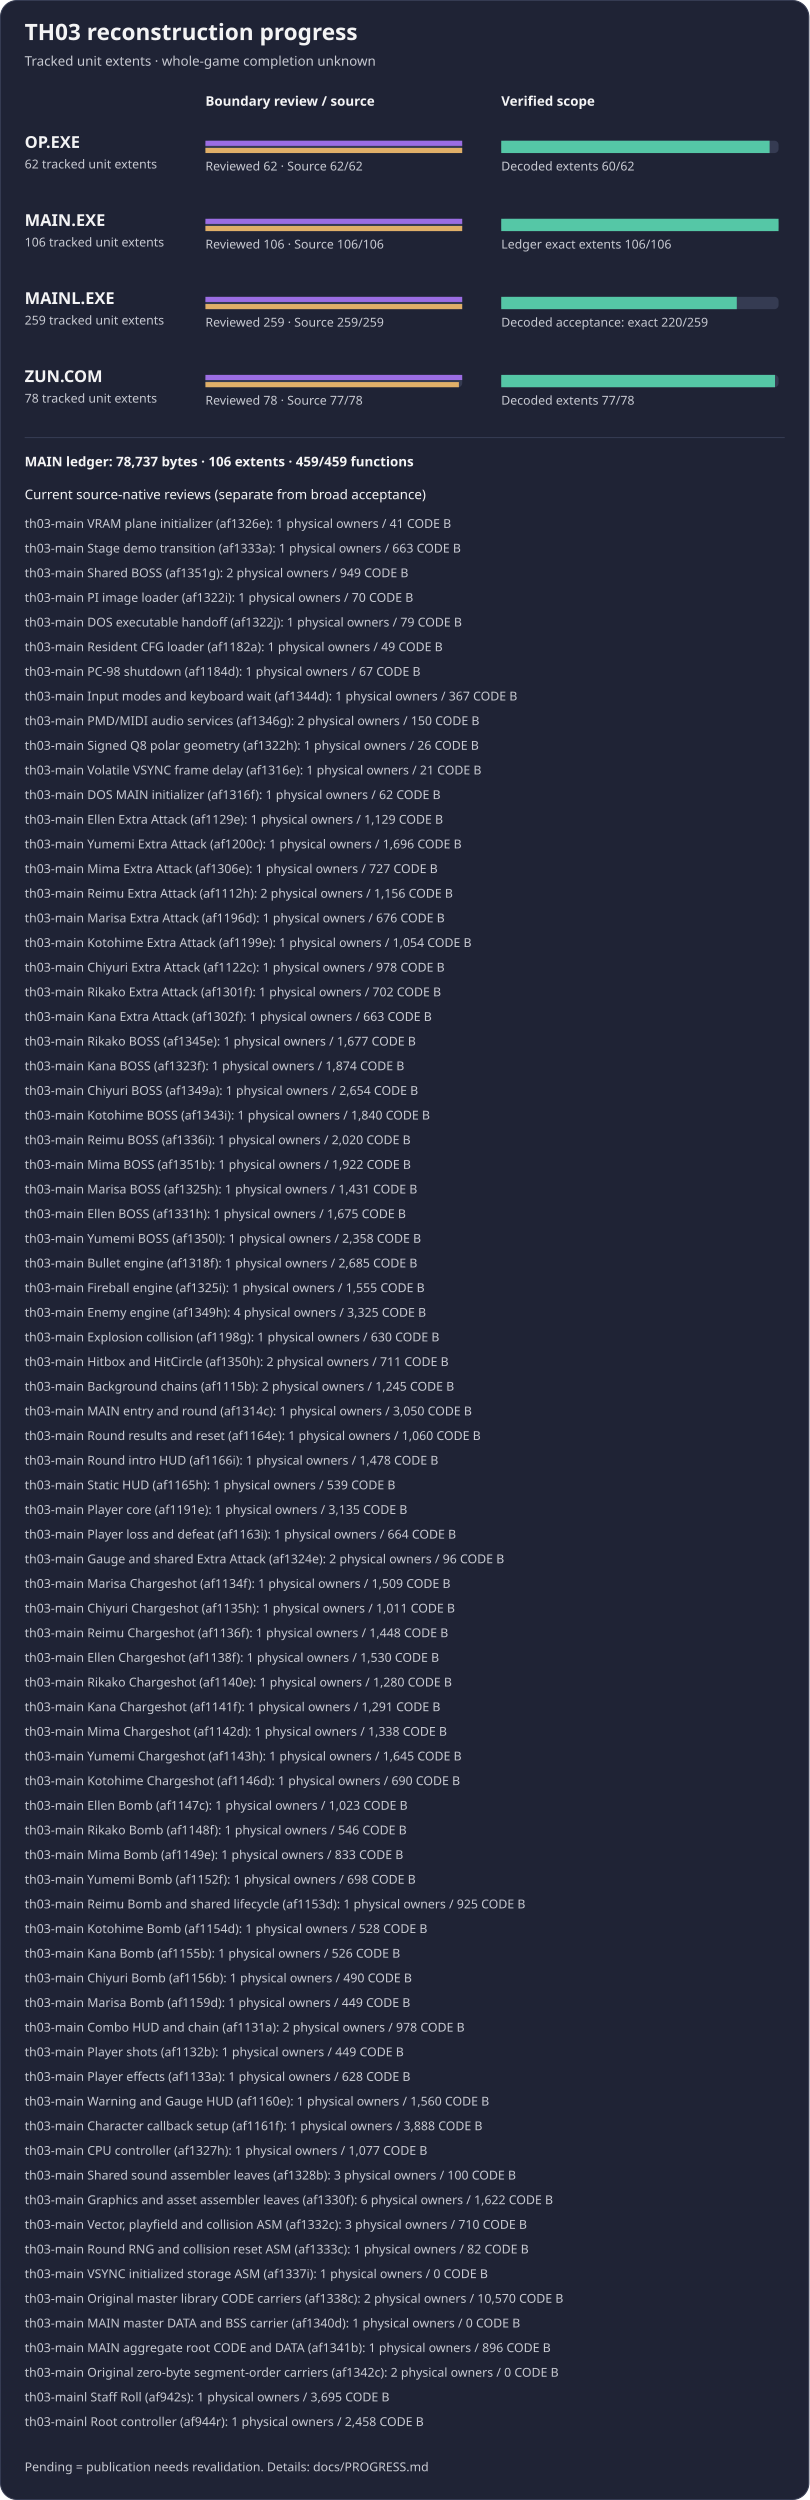
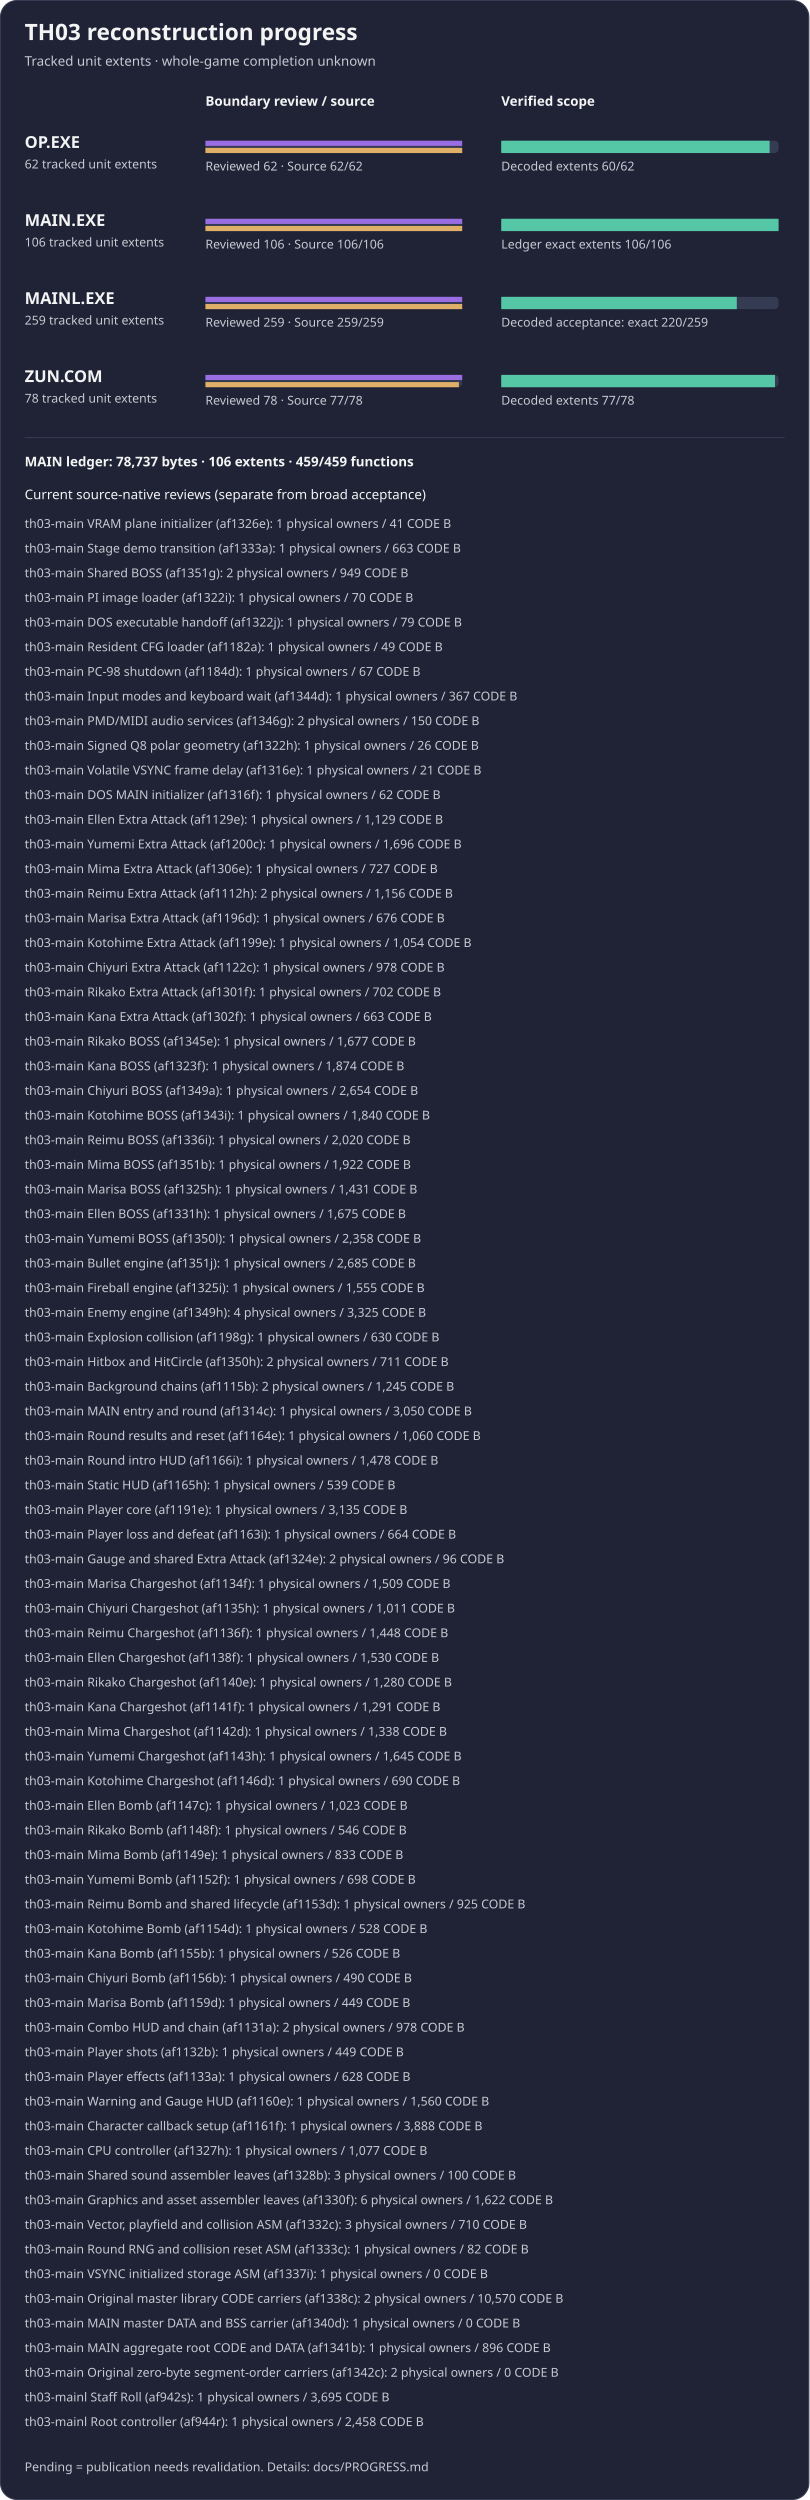
<svg xmlns="http://www.w3.org/2000/svg" width="788" height="2434" viewBox="0 0 788 2434" role="img" aria-label="TH03 reviewed subset reconstruction progress">
  <rect x="0.5" y="0.5" width="787" height="2433" rx="16" fill="#1f2335" stroke="#353b52" />
  <text x="24" y="39" fill="#f4f4f5" font-family="sans-serif" font-size="22" font-weight="600">TH03 reconstruction progress</text>
  <text x="24" y="64" fill="#c8cad2" font-family="sans-serif" font-size="13">Tracked unit extents · whole-game completion unknown</text>
  <text x="200" y="103" fill="#f4f4f5" font-family="sans-serif" font-size="13" font-weight="600">Boundary review / source</text>
  <text x="488" y="103" fill="#f4f4f5" font-family="sans-serif" font-size="13" font-weight="600">Verified scope</text>
  <g aria-label="OP.EXE bars count tracked unit extents, not functions; source-present is not exact">
    <text x="24" y="144" fill="#f4f4f5" font-family="sans-serif" font-size="16" font-weight="600">OP.EXE</text>
    <text x="24" y="164" fill="#c8cad2" font-family="sans-serif" font-size="12">62 tracked unit extents</text>
    <rect x="200" y="137" width="250" height="12" rx="4" fill="#353b52" />
    <rect x="488" y="137" width="270" height="12" rx="4" fill="#353b52" />
    <rect x="200" y="137" width="250.00" height="5" fill="#9b6de3" />
    <rect x="200" y="144" width="250.00" height="5" fill="#e0af68" />
    <rect x="488" y="137" width="261.29" height="12" fill="#55c7a6" />
    <text x="200" y="166" fill="#c8cad2" font-family="sans-serif" font-size="12">Reviewed 62 · Source 62/62</text>
    <text x="488" y="166" fill="#c8cad2" font-family="sans-serif" font-size="12">Decoded extents 60/62</text>
  </g>
  <g aria-label="MAIN.EXE bars count tracked unit extents, not functions; source-present is not exact">
    <text x="24" y="220" fill="#f4f4f5" font-family="sans-serif" font-size="16" font-weight="600">MAIN.EXE</text>
    <text x="24" y="240" fill="#c8cad2" font-family="sans-serif" font-size="12">106 tracked unit extents</text>
    <rect x="200" y="213" width="250" height="12" rx="4" fill="#353b52" />
    <rect x="488" y="213" width="270" height="12" rx="4" fill="#353b52" />
    <rect x="200" y="213" width="250.00" height="5" fill="#9b6de3" />
    <rect x="200" y="220" width="250.00" height="5" fill="#e0af68" />
    <rect x="488" y="213" width="270.00" height="12" fill="#55c7a6" />
    <text x="200" y="242" fill="#c8cad2" font-family="sans-serif" font-size="12">Reviewed 106 · Source 106/106</text>
    <text x="488" y="242" fill="#c8cad2" font-family="sans-serif" font-size="12">Ledger exact extents 106/106</text>
  </g>
  <g aria-label="MAINL bars count tracked unit extents, not functions; source-present is not exact">
    <text x="24" y="296" fill="#f4f4f5" font-family="sans-serif" font-size="16" font-weight="600">MAINL.EXE</text>
    <text x="24" y="316" fill="#c8cad2" font-family="sans-serif" font-size="12">259 tracked unit extents</text>
    <rect x="200" y="289" width="250" height="12" rx="4" fill="#353b52" />
    <rect x="488" y="289" width="270" height="12" rx="4" fill="#353b52" />
    <rect x="200" y="289" width="250.00" height="5" fill="#9b6de3" />
    <rect x="200" y="296" width="250.00" height="5" fill="#e0af68" />
    <rect x="488" y="289" width="229.34" height="12" fill="#55c7a6" />
    <text x="200" y="318" fill="#c8cad2" font-family="sans-serif" font-size="12">Reviewed 259 · Source 259/259</text>
    <text x="488" y="318" fill="#c8cad2" font-family="sans-serif" font-size="12">Decoded acceptance: exact 220/259</text>
  </g>
  <g aria-label="ZUN.COM bars count tracked unit extents, not functions; source-present is not exact">
    <text x="24" y="372" fill="#f4f4f5" font-family="sans-serif" font-size="16" font-weight="600">ZUN.COM</text>
    <text x="24" y="392" fill="#c8cad2" font-family="sans-serif" font-size="12">78 tracked unit extents</text>
    <rect x="200" y="365" width="250" height="12" rx="4" fill="#353b52" />
    <rect x="488" y="365" width="270" height="12" rx="4" fill="#353b52" />
    <rect x="200" y="365" width="250.00" height="5" fill="#9b6de3" />
    <rect x="200" y="372" width="246.79" height="5" fill="#e0af68" />
    <rect x="488" y="365" width="266.54" height="12" fill="#55c7a6" />
    <text x="200" y="394" fill="#c8cad2" font-family="sans-serif" font-size="12">Reviewed 78 · Source 77/78</text>
    <text x="488" y="394" fill="#c8cad2" font-family="sans-serif" font-size="12">Decoded extents 77/78</text>
  </g>
  <path d="M24 426 H764" stroke="#353b52" />
  <text x="24" y="454" fill="#f4f4f5" font-family="sans-serif" font-size="13" font-weight="600">MAIN ledger: 78,737 bytes · 106 extents · 459/459 functions</text>
  <text x="24" y="486" fill="#f4f4f5" font-family="sans-serif" font-size="13">Current source-native reviews (separate from broad acceptance)</text>
  <text x="24" y="514" fill="#c8cad2" font-family="sans-serif" font-size="12">th03-main VRAM plane initializer (af1326e): 1 physical owners / 41 CODE B</text>
  <text x="24" y="538" fill="#c8cad2" font-family="sans-serif" font-size="12">th03-main Stage demo transition (af1333a): 1 physical owners / 663 CODE B</text>
  <text x="24" y="562" fill="#c8cad2" font-family="sans-serif" font-size="12">th03-main Shared BOSS (af1351g): 2 physical owners / 949 CODE B</text>
  <text x="24" y="586" fill="#c8cad2" font-family="sans-serif" font-size="12">th03-main PI image loader (af1322i): 1 physical owners / 70 CODE B</text>
  <text x="24" y="610" fill="#c8cad2" font-family="sans-serif" font-size="12">th03-main DOS executable handoff (af1322j): 1 physical owners / 79 CODE B</text>
  <text x="24" y="634" fill="#c8cad2" font-family="sans-serif" font-size="12">th03-main Resident CFG loader (af1182a): 1 physical owners / 49 CODE B</text>
  <text x="24" y="658" fill="#c8cad2" font-family="sans-serif" font-size="12">th03-main PC-98 shutdown (af1184d): 1 physical owners / 67 CODE B</text>
  <text x="24" y="682" fill="#c8cad2" font-family="sans-serif" font-size="12">th03-main Input modes and keyboard wait (af1344d): 1 physical owners / 367 CODE B</text>
  <text x="24" y="706" fill="#c8cad2" font-family="sans-serif" font-size="12">th03-main PMD/MIDI audio services (af1346g): 2 physical owners / 150 CODE B</text>
  <text x="24" y="730" fill="#c8cad2" font-family="sans-serif" font-size="12">th03-main Signed Q8 polar geometry (af1322h): 1 physical owners / 26 CODE B</text>
  <text x="24" y="754" fill="#c8cad2" font-family="sans-serif" font-size="12">th03-main Volatile VSYNC frame delay (af1316e): 1 physical owners / 21 CODE B</text>
  <text x="24" y="778" fill="#c8cad2" font-family="sans-serif" font-size="12">th03-main DOS MAIN initializer (af1316f): 1 physical owners / 62 CODE B</text>
  <text x="24" y="802" fill="#c8cad2" font-family="sans-serif" font-size="12">th03-main Ellen Extra Attack (af1129e): 1 physical owners / 1,129 CODE B</text>
  <text x="24" y="826" fill="#c8cad2" font-family="sans-serif" font-size="12">th03-main Yumemi Extra Attack (af1200c): 1 physical owners / 1,696 CODE B</text>
  <text x="24" y="850" fill="#c8cad2" font-family="sans-serif" font-size="12">th03-main Mima Extra Attack (af1306e): 1 physical owners / 727 CODE B</text>
  <text x="24" y="874" fill="#c8cad2" font-family="sans-serif" font-size="12">th03-main Reimu Extra Attack (af1112h): 2 physical owners / 1,156 CODE B</text>
  <text x="24" y="898" fill="#c8cad2" font-family="sans-serif" font-size="12">th03-main Marisa Extra Attack (af1196d): 1 physical owners / 676 CODE B</text>
  <text x="24" y="922" fill="#c8cad2" font-family="sans-serif" font-size="12">th03-main Kotohime Extra Attack (af1199e): 1 physical owners / 1,054 CODE B</text>
  <text x="24" y="946" fill="#c8cad2" font-family="sans-serif" font-size="12">th03-main Chiyuri Extra Attack (af1122c): 1 physical owners / 978 CODE B</text>
  <text x="24" y="970" fill="#c8cad2" font-family="sans-serif" font-size="12">th03-main Rikako Extra Attack (af1301f): 1 physical owners / 702 CODE B</text>
  <text x="24" y="994" fill="#c8cad2" font-family="sans-serif" font-size="12">th03-main Kana Extra Attack (af1302f): 1 physical owners / 663 CODE B</text>
  <text x="24" y="1018" fill="#c8cad2" font-family="sans-serif" font-size="12">th03-main Rikako BOSS (af1345e): 1 physical owners / 1,677 CODE B</text>
  <text x="24" y="1042" fill="#c8cad2" font-family="sans-serif" font-size="12">th03-main Kana BOSS (af1323f): 1 physical owners / 1,874 CODE B</text>
  <text x="24" y="1066" fill="#c8cad2" font-family="sans-serif" font-size="12">th03-main Chiyuri BOSS (af1349a): 1 physical owners / 2,654 CODE B</text>
  <text x="24" y="1090" fill="#c8cad2" font-family="sans-serif" font-size="12">th03-main Kotohime BOSS (af1343i): 1 physical owners / 1,840 CODE B</text>
  <text x="24" y="1114" fill="#c8cad2" font-family="sans-serif" font-size="12">th03-main Reimu BOSS (af1336i): 1 physical owners / 2,020 CODE B</text>
  <text x="24" y="1138" fill="#c8cad2" font-family="sans-serif" font-size="12">th03-main Mima BOSS (af1351b): 1 physical owners / 1,922 CODE B</text>
  <text x="24" y="1162" fill="#c8cad2" font-family="sans-serif" font-size="12">th03-main Marisa BOSS (af1325h): 1 physical owners / 1,431 CODE B</text>
  <text x="24" y="1186" fill="#c8cad2" font-family="sans-serif" font-size="12">th03-main Ellen BOSS (af1331h): 1 physical owners / 1,675 CODE B</text>
  <text x="24" y="1210" fill="#c8cad2" font-family="sans-serif" font-size="12">th03-main Yumemi BOSS (af1350l): 1 physical owners / 2,358 CODE B</text>
-   <text x="24" y="1234" fill="#c8cad2" font-family="sans-serif" font-size="12">th03-main Bullet engine (af1318f): 1 physical owners / 2,685 CODE B</text>
+   <text x="24" y="1234" fill="#c8cad2" font-family="sans-serif" font-size="12">th03-main Bullet engine (af1351j): 1 physical owners / 2,685 CODE B</text>
  <text x="24" y="1258" fill="#c8cad2" font-family="sans-serif" font-size="12">th03-main Fireball engine (af1325i): 1 physical owners / 1,555 CODE B</text>
  <text x="24" y="1282" fill="#c8cad2" font-family="sans-serif" font-size="12">th03-main Enemy engine (af1349h): 4 physical owners / 3,325 CODE B</text>
  <text x="24" y="1306" fill="#c8cad2" font-family="sans-serif" font-size="12">th03-main Explosion collision (af1198g): 1 physical owners / 630 CODE B</text>
  <text x="24" y="1330" fill="#c8cad2" font-family="sans-serif" font-size="12">th03-main Hitbox and HitCircle (af1350h): 2 physical owners / 711 CODE B</text>
  <text x="24" y="1354" fill="#c8cad2" font-family="sans-serif" font-size="12">th03-main Background chains (af1115b): 2 physical owners / 1,245 CODE B</text>
  <text x="24" y="1378" fill="#c8cad2" font-family="sans-serif" font-size="12">th03-main MAIN entry and round (af1314c): 1 physical owners / 3,050 CODE B</text>
  <text x="24" y="1402" fill="#c8cad2" font-family="sans-serif" font-size="12">th03-main Round results and reset (af1164e): 1 physical owners / 1,060 CODE B</text>
  <text x="24" y="1426" fill="#c8cad2" font-family="sans-serif" font-size="12">th03-main Round intro HUD (af1166i): 1 physical owners / 1,478 CODE B</text>
  <text x="24" y="1450" fill="#c8cad2" font-family="sans-serif" font-size="12">th03-main Static HUD (af1165h): 1 physical owners / 539 CODE B</text>
  <text x="24" y="1474" fill="#c8cad2" font-family="sans-serif" font-size="12">th03-main Player core (af1191e): 1 physical owners / 3,135 CODE B</text>
  <text x="24" y="1498" fill="#c8cad2" font-family="sans-serif" font-size="12">th03-main Player loss and defeat (af1163i): 1 physical owners / 664 CODE B</text>
  <text x="24" y="1522" fill="#c8cad2" font-family="sans-serif" font-size="12">th03-main Gauge and shared Extra Attack (af1324e): 2 physical owners / 96 CODE B</text>
  <text x="24" y="1546" fill="#c8cad2" font-family="sans-serif" font-size="12">th03-main Marisa Chargeshot (af1134f): 1 physical owners / 1,509 CODE B</text>
  <text x="24" y="1570" fill="#c8cad2" font-family="sans-serif" font-size="12">th03-main Chiyuri Chargeshot (af1135h): 1 physical owners / 1,011 CODE B</text>
  <text x="24" y="1594" fill="#c8cad2" font-family="sans-serif" font-size="12">th03-main Reimu Chargeshot (af1136f): 1 physical owners / 1,448 CODE B</text>
  <text x="24" y="1618" fill="#c8cad2" font-family="sans-serif" font-size="12">th03-main Ellen Chargeshot (af1138f): 1 physical owners / 1,530 CODE B</text>
  <text x="24" y="1642" fill="#c8cad2" font-family="sans-serif" font-size="12">th03-main Rikako Chargeshot (af1140e): 1 physical owners / 1,280 CODE B</text>
  <text x="24" y="1666" fill="#c8cad2" font-family="sans-serif" font-size="12">th03-main Kana Chargeshot (af1141f): 1 physical owners / 1,291 CODE B</text>
  <text x="24" y="1690" fill="#c8cad2" font-family="sans-serif" font-size="12">th03-main Mima Chargeshot (af1142d): 1 physical owners / 1,338 CODE B</text>
  <text x="24" y="1714" fill="#c8cad2" font-family="sans-serif" font-size="12">th03-main Yumemi Chargeshot (af1143h): 1 physical owners / 1,645 CODE B</text>
  <text x="24" y="1738" fill="#c8cad2" font-family="sans-serif" font-size="12">th03-main Kotohime Chargeshot (af1146d): 1 physical owners / 690 CODE B</text>
  <text x="24" y="1762" fill="#c8cad2" font-family="sans-serif" font-size="12">th03-main Ellen Bomb (af1147c): 1 physical owners / 1,023 CODE B</text>
  <text x="24" y="1786" fill="#c8cad2" font-family="sans-serif" font-size="12">th03-main Rikako Bomb (af1148f): 1 physical owners / 546 CODE B</text>
  <text x="24" y="1810" fill="#c8cad2" font-family="sans-serif" font-size="12">th03-main Mima Bomb (af1149e): 1 physical owners / 833 CODE B</text>
  <text x="24" y="1834" fill="#c8cad2" font-family="sans-serif" font-size="12">th03-main Yumemi Bomb (af1152f): 1 physical owners / 698 CODE B</text>
  <text x="24" y="1858" fill="#c8cad2" font-family="sans-serif" font-size="12">th03-main Reimu Bomb and shared lifecycle (af1153d): 1 physical owners / 925 CODE B</text>
  <text x="24" y="1882" fill="#c8cad2" font-family="sans-serif" font-size="12">th03-main Kotohime Bomb (af1154d): 1 physical owners / 528 CODE B</text>
  <text x="24" y="1906" fill="#c8cad2" font-family="sans-serif" font-size="12">th03-main Kana Bomb (af1155b): 1 physical owners / 526 CODE B</text>
  <text x="24" y="1930" fill="#c8cad2" font-family="sans-serif" font-size="12">th03-main Chiyuri Bomb (af1156b): 1 physical owners / 490 CODE B</text>
  <text x="24" y="1954" fill="#c8cad2" font-family="sans-serif" font-size="12">th03-main Marisa Bomb (af1159d): 1 physical owners / 449 CODE B</text>
  <text x="24" y="1978" fill="#c8cad2" font-family="sans-serif" font-size="12">th03-main Combo HUD and chain (af1131a): 2 physical owners / 978 CODE B</text>
  <text x="24" y="2002" fill="#c8cad2" font-family="sans-serif" font-size="12">th03-main Player shots (af1132b): 1 physical owners / 449 CODE B</text>
  <text x="24" y="2026" fill="#c8cad2" font-family="sans-serif" font-size="12">th03-main Player effects (af1133a): 1 physical owners / 628 CODE B</text>
  <text x="24" y="2050" fill="#c8cad2" font-family="sans-serif" font-size="12">th03-main Warning and Gauge HUD (af1160e): 1 physical owners / 1,560 CODE B</text>
  <text x="24" y="2074" fill="#c8cad2" font-family="sans-serif" font-size="12">th03-main Character callback setup (af1161f): 1 physical owners / 3,888 CODE B</text>
  <text x="24" y="2098" fill="#c8cad2" font-family="sans-serif" font-size="12">th03-main CPU controller (af1327h): 1 physical owners / 1,077 CODE B</text>
  <text x="24" y="2122" fill="#c8cad2" font-family="sans-serif" font-size="12">th03-main Shared sound assembler leaves (af1328b): 3 physical owners / 100 CODE B</text>
  <text x="24" y="2146" fill="#c8cad2" font-family="sans-serif" font-size="12">th03-main Graphics and asset assembler leaves (af1330f): 6 physical owners / 1,622 CODE B</text>
  <text x="24" y="2170" fill="#c8cad2" font-family="sans-serif" font-size="12">th03-main Vector, playfield and collision ASM (af1332c): 3 physical owners / 710 CODE B</text>
  <text x="24" y="2194" fill="#c8cad2" font-family="sans-serif" font-size="12">th03-main Round RNG and collision reset ASM (af1333c): 1 physical owners / 82 CODE B</text>
  <text x="24" y="2218" fill="#c8cad2" font-family="sans-serif" font-size="12">th03-main VSYNC initialized storage ASM (af1337i): 1 physical owners / 0 CODE B</text>
  <text x="24" y="2242" fill="#c8cad2" font-family="sans-serif" font-size="12">th03-main Original master library CODE carriers (af1338c): 2 physical owners / 10,570 CODE B</text>
  <text x="24" y="2266" fill="#c8cad2" font-family="sans-serif" font-size="12">th03-main MAIN master DATA and BSS carrier (af1340d): 1 physical owners / 0 CODE B</text>
  <text x="24" y="2290" fill="#c8cad2" font-family="sans-serif" font-size="12">th03-main MAIN aggregate root CODE and DATA (af1341b): 1 physical owners / 896 CODE B</text>
  <text x="24" y="2314" fill="#c8cad2" font-family="sans-serif" font-size="12">th03-main Original zero-byte segment-order carriers (af1342c): 2 physical owners / 0 CODE B</text>
  <text x="24" y="2338" fill="#c8cad2" font-family="sans-serif" font-size="12">th03-mainl Staff Roll (af942s): 1 physical owners / 3,695 CODE B</text>
  <text x="24" y="2362" fill="#c8cad2" font-family="sans-serif" font-size="12">th03-mainl Root controller (af944r): 1 physical owners / 2,458 CODE B</text>
  <text x="24" y="2406" fill="#c8cad2" font-family="sans-serif" font-size="12">Pending = publication needs revalidation. Details: docs/PROGRESS.md</text>
</svg>
